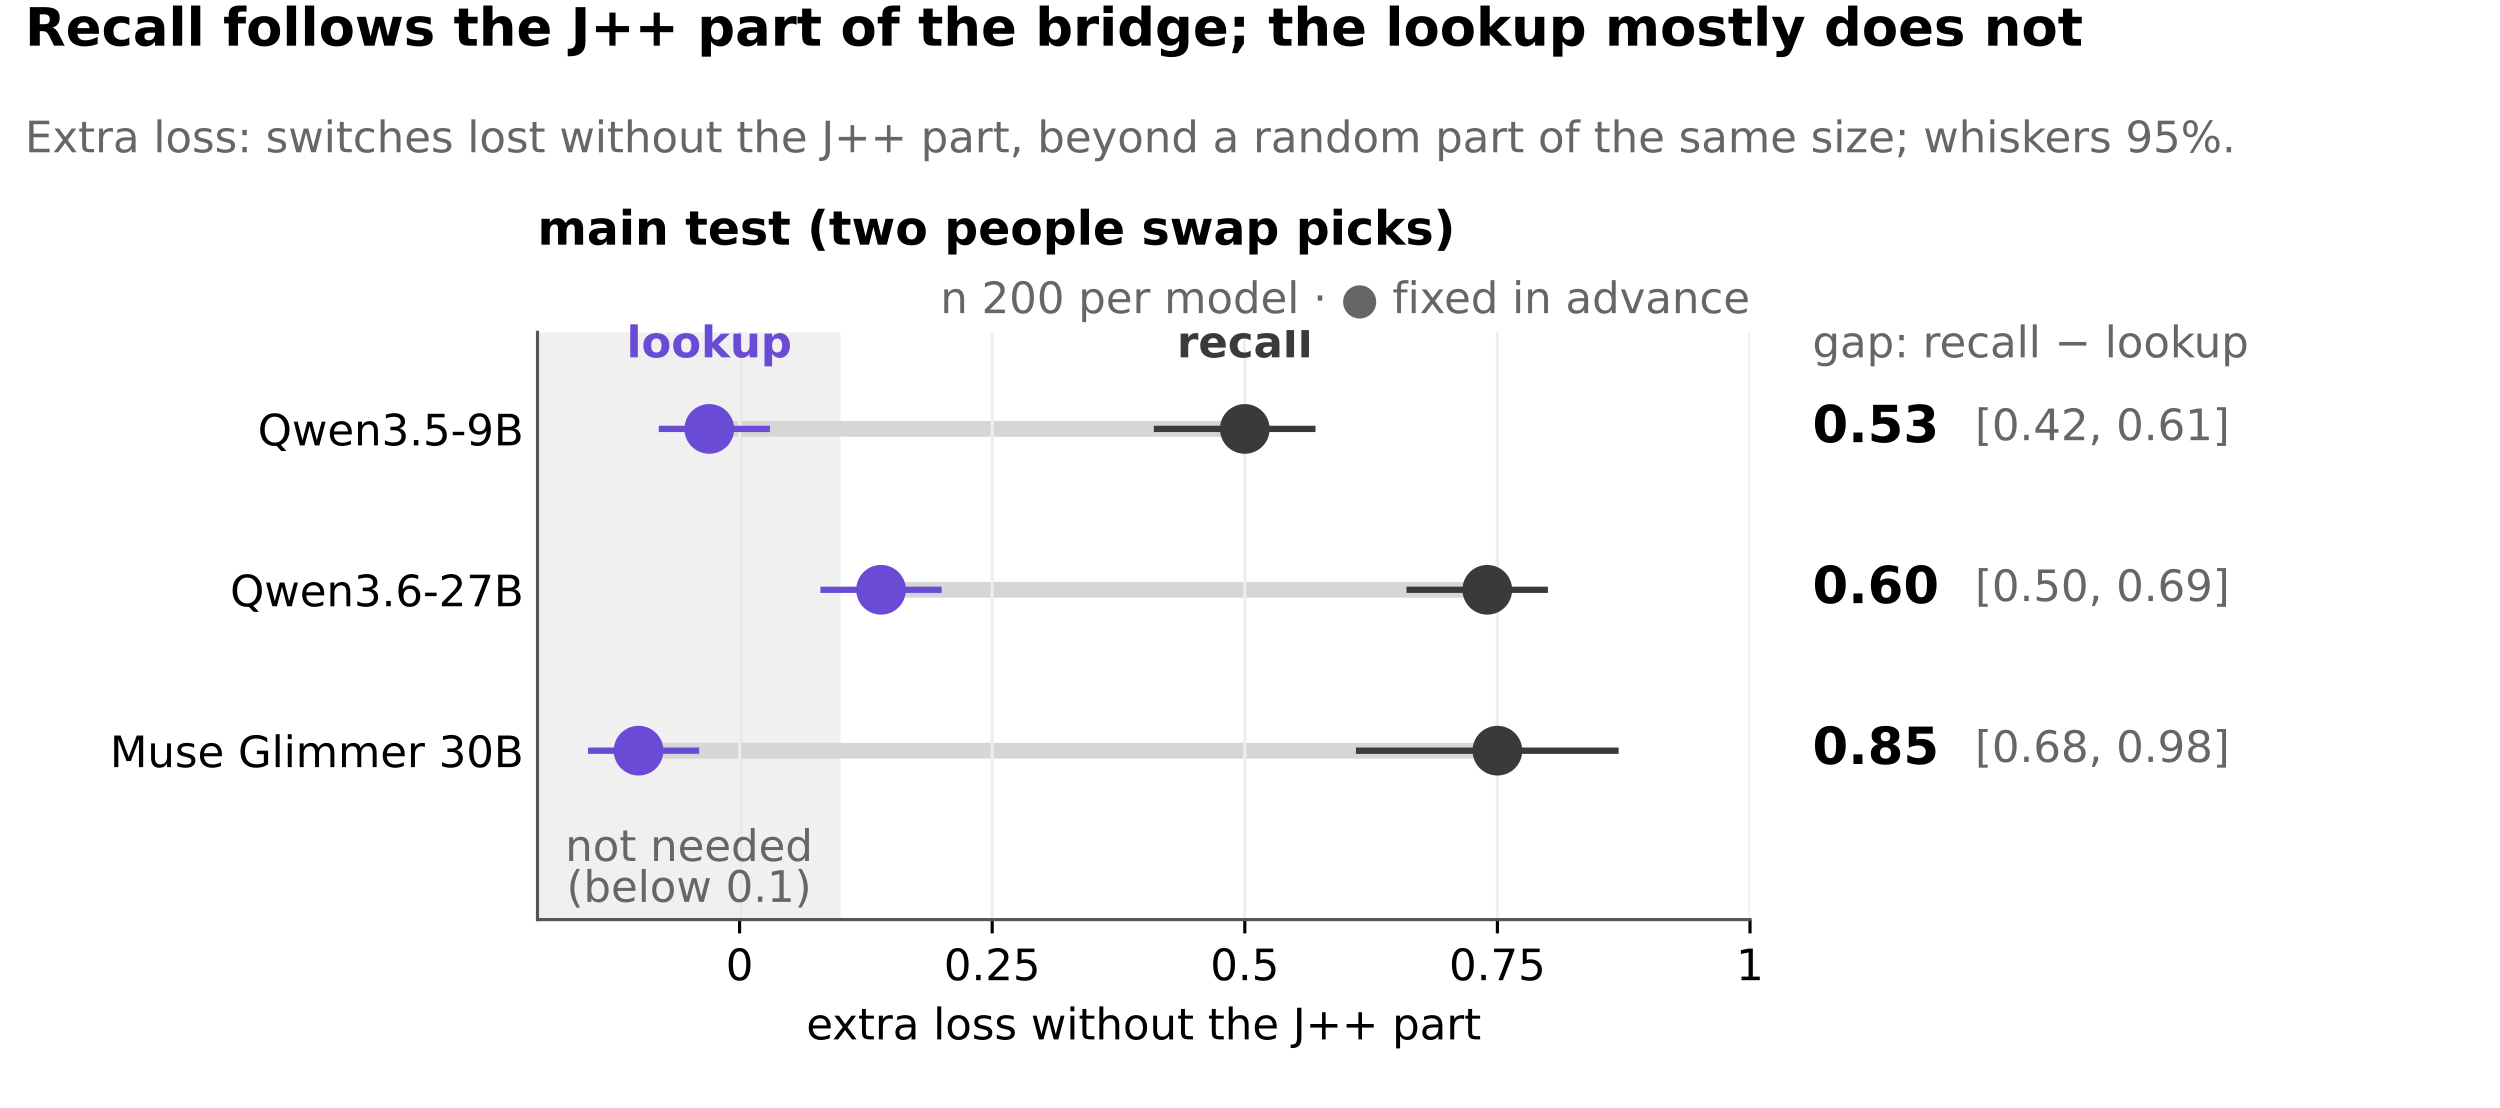
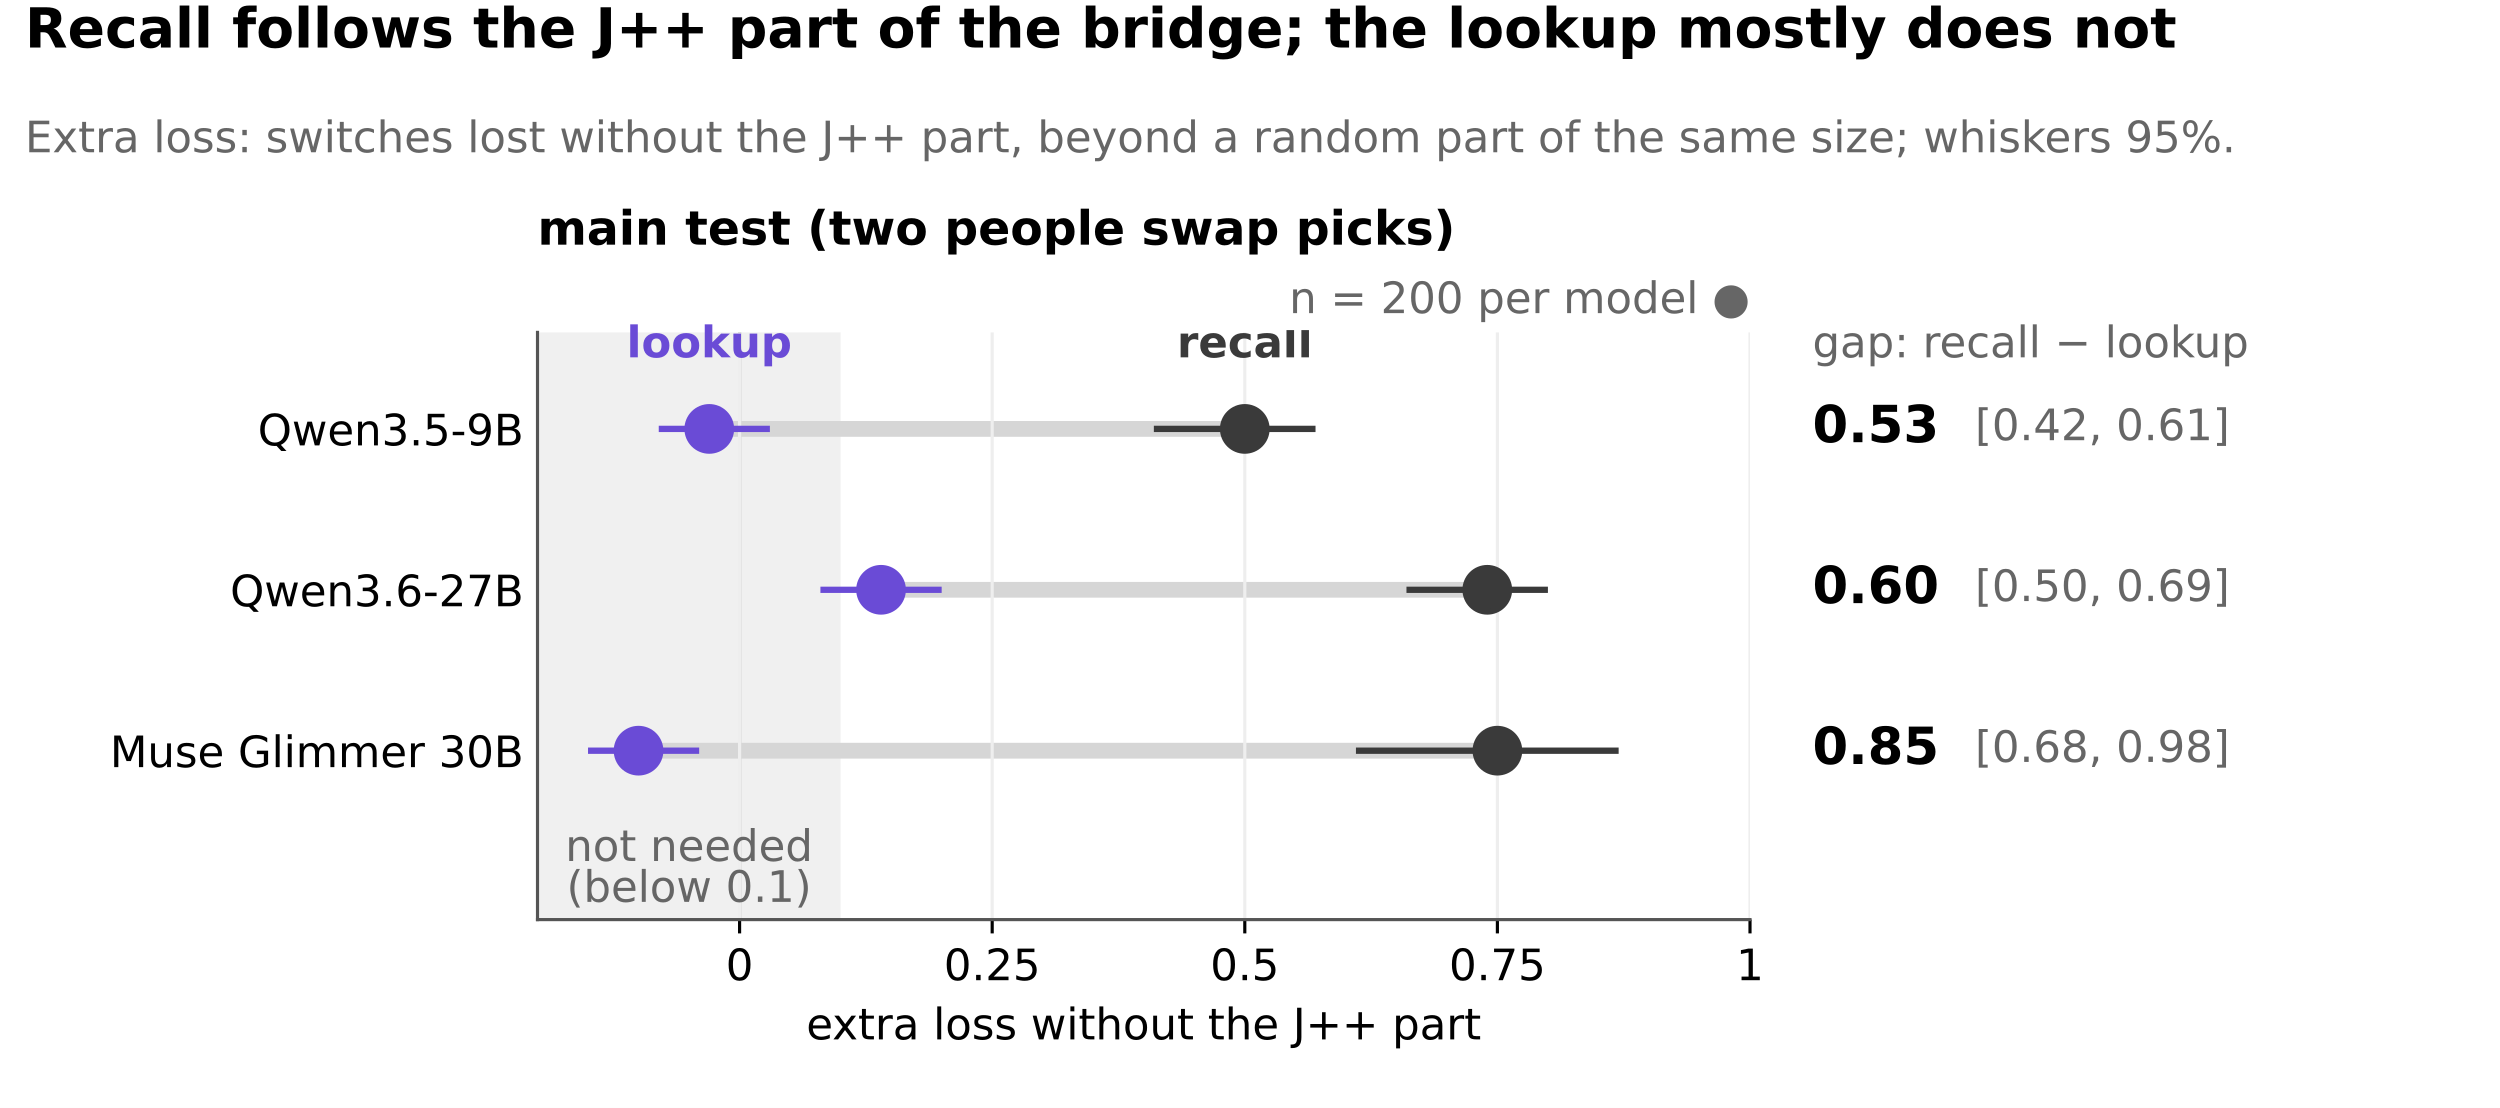
<svg xmlns="http://www.w3.org/2000/svg" xmlns:xlink="http://www.w3.org/1999/xlink" width="633.6pt" height="280.8pt" viewBox="0 0 633.6 280.8" version="1.1">
  <defs>
    <style type="text/css">*{stroke-linejoin: round; stroke-linecap: butt}</style>
  </defs>
  <g id="figure_1">
    <g id="patch_1">
      <path d="M 0 280.8  L 633.6 280.8  L 633.6 0  L 0 0  z " style="fill: #ffffff" />
    </g>
    <g id="axes_1">
      <g id="patch_2">
        <path d="M 136.224 233.064  L 443.52 233.064  L 443.52 84.24  L 136.224 84.24  z " style="fill: #ffffff" />
      </g>
      <g id="patch_3">
-         <path d="M 136.224 233.064  L 213.048 233.064  L 213.048 84.24  L 136.224 84.24  z " clip-path="url(#p1dc1d9627c)" style="fill: #f0f0f0" />
+         <path d="M 136.224 233.064  L 213.048 233.064  L 213.048 84.24  L 136.224 84.24  z " clip-path="url(#p2a94fa64fc)" style="fill: #f0f0f0" />
      </g>
      <g id="line2d_1">
-         <path d="M 187.44 233.064  L 187.44 84.24  " clip-path="url(#p1dc1d9627c)" style="fill: none; stroke: #999999; stroke-width: 0.8; stroke-linecap: square" />
+         <path d="M 187.44 233.064  L 187.44 84.24  " clip-path="url(#p2a94fa64fc)" style="fill: none; stroke: #999999; stroke-width: 0.8; stroke-linecap: square" />
      </g>
      <g id="line2d_2">
-         <path d="M 179.758 108.704  L 315.48 108.704  " clip-path="url(#p1dc1d9627c)" style="fill: none; stroke: #d6d6d6; stroke-width: 4" />
+         <path d="M 179.758 108.704  L 315.48 108.704  " clip-path="url(#p2a94fa64fc)" style="fill: none; stroke: #d6d6d6; stroke-width: 4" />
      </g>
      <g id="line2d_3">
-         <path d="M 223.291 149.478  L 376.939 149.478  " clip-path="url(#p1dc1d9627c)" style="fill: none; stroke: #d6d6d6; stroke-width: 4" />
+         <path d="M 223.291 149.478  L 376.939 149.478  " clip-path="url(#p2a94fa64fc)" style="fill: none; stroke: #d6d6d6; stroke-width: 4" />
      </g>
      <g id="line2d_4">
-         <path d="M 161.832 190.252  L 379.5 190.252  " clip-path="url(#p1dc1d9627c)" style="fill: none; stroke: #d6d6d6; stroke-width: 4" />
+         <path d="M 161.832 190.252  L 379.5 190.252  " clip-path="url(#p2a94fa64fc)" style="fill: none; stroke: #d6d6d6; stroke-width: 4" />
      </g>
      <g id="matplotlib.axis_1">
        <g id="xtick_1">
          <g id="line2d_5">
-             <path d="M 187.44 233.064  L 187.44 84.24  " clip-path="url(#p1dc1d9627c)" style="fill: none; stroke: #eeeeee; stroke-width: 0.8; stroke-linecap: square" />
+             <path d="M 187.44 233.064  L 187.44 84.24  " clip-path="url(#p2a94fa64fc)" style="fill: none; stroke: #eeeeee; stroke-width: 0.8; stroke-linecap: square" />
          </g>
          <g id="line2d_6">
            <defs>
-               <path id="mb49b8d1d1c" d="M 0 0  L 0 3.5  " style="stroke: #000000; stroke-width: 0.8" />
+               <path id="m8c0e826410" d="M 0 0  L 0 3.5  " style="stroke: #000000; stroke-width: 0.8" />
            </defs>
            <g>
-               <use xlink:href="#mb49b8d1d1c" x="187.44" y="233.064" style="stroke: #000000; stroke-width: 0.8" />
+               <use xlink:href="#m8c0e826410" x="187.44" y="233.064" style="stroke: #000000; stroke-width: 0.8" />
            </g>
          </g>
          <g id="text_1">
            <text style="font-size: 11px; font-family: 'DejaVu Sans'; text-anchor: middle" x="187.44" y="248.421" transform="rotate(-0 187.44 248.4214)">0</text>
          </g>
        </g>
        <g id="xtick_2">
          <g id="line2d_7">
-             <path d="M 251.46 233.064  L 251.46 84.24  " clip-path="url(#p1dc1d9627c)" style="fill: none; stroke: #eeeeee; stroke-width: 0.8; stroke-linecap: square" />
+             <path d="M 251.46 233.064  L 251.46 84.24  " clip-path="url(#p2a94fa64fc)" style="fill: none; stroke: #eeeeee; stroke-width: 0.8; stroke-linecap: square" />
          </g>
          <g id="line2d_8">
            <g>
-               <use xlink:href="#mb49b8d1d1c" x="251.46" y="233.064" style="stroke: #000000; stroke-width: 0.8" />
+               <use xlink:href="#m8c0e826410" x="251.46" y="233.064" style="stroke: #000000; stroke-width: 0.8" />
            </g>
          </g>
          <g id="text_2">
            <text style="font-size: 11px; font-family: 'DejaVu Sans'; text-anchor: middle" x="251.46" y="248.421" transform="rotate(-0 251.46 248.4214)">0.25</text>
          </g>
        </g>
        <g id="xtick_3">
          <g id="line2d_9">
-             <path d="M 315.48 233.064  L 315.48 84.24  " clip-path="url(#p1dc1d9627c)" style="fill: none; stroke: #eeeeee; stroke-width: 0.8; stroke-linecap: square" />
+             <path d="M 315.48 233.064  L 315.48 84.24  " clip-path="url(#p2a94fa64fc)" style="fill: none; stroke: #eeeeee; stroke-width: 0.8; stroke-linecap: square" />
          </g>
          <g id="line2d_10">
            <g>
-               <use xlink:href="#mb49b8d1d1c" x="315.48" y="233.064" style="stroke: #000000; stroke-width: 0.8" />
+               <use xlink:href="#m8c0e826410" x="315.48" y="233.064" style="stroke: #000000; stroke-width: 0.8" />
            </g>
          </g>
          <g id="text_3">
            <text style="font-size: 11px; font-family: 'DejaVu Sans'; text-anchor: middle" x="315.48" y="248.421" transform="rotate(-0 315.48 248.4214)">0.5</text>
          </g>
        </g>
        <g id="xtick_4">
          <g id="line2d_11">
-             <path d="M 379.5 233.064  L 379.5 84.24  " clip-path="url(#p1dc1d9627c)" style="fill: none; stroke: #eeeeee; stroke-width: 0.8; stroke-linecap: square" />
+             <path d="M 379.5 233.064  L 379.5 84.24  " clip-path="url(#p2a94fa64fc)" style="fill: none; stroke: #eeeeee; stroke-width: 0.8; stroke-linecap: square" />
          </g>
          <g id="line2d_12">
            <g>
-               <use xlink:href="#mb49b8d1d1c" x="379.5" y="233.064" style="stroke: #000000; stroke-width: 0.8" />
+               <use xlink:href="#m8c0e826410" x="379.5" y="233.064" style="stroke: #000000; stroke-width: 0.8" />
            </g>
          </g>
          <g id="text_4">
            <text style="font-size: 11px; font-family: 'DejaVu Sans'; text-anchor: middle" x="379.5" y="248.421" transform="rotate(-0 379.5 248.4214)">0.75</text>
          </g>
        </g>
        <g id="xtick_5">
          <g id="line2d_13">
-             <path d="M 443.52 233.064  L 443.52 84.24  " clip-path="url(#p1dc1d9627c)" style="fill: none; stroke: #eeeeee; stroke-width: 0.8; stroke-linecap: square" />
+             <path d="M 443.52 233.064  L 443.52 84.24  " clip-path="url(#p2a94fa64fc)" style="fill: none; stroke: #eeeeee; stroke-width: 0.8; stroke-linecap: square" />
          </g>
          <g id="line2d_14">
            <g>
-               <use xlink:href="#mb49b8d1d1c" x="443.52" y="233.064" style="stroke: #000000; stroke-width: 0.8" />
+               <use xlink:href="#m8c0e826410" x="443.52" y="233.064" style="stroke: #000000; stroke-width: 0.8" />
            </g>
          </g>
          <g id="text_5">
            <text style="font-size: 11px; font-family: 'DejaVu Sans'; text-anchor: middle" x="443.52" y="248.421" transform="rotate(-0 443.52 248.4214)">1</text>
          </g>
        </g>
        <g id="text_6">
          <text style="font-size: 11px; font-family: 'DejaVu Sans'; text-anchor: middle" x="289.872" y="263.422" transform="rotate(-0 289.872 263.4223)">extra loss without the J++ part</text>
        </g>
      </g>
      <g id="matplotlib.axis_2">
        <g id="ytick_1">
          <g id="line2d_15" />
          <g id="text_7">
            <text style="font-size: 11px; font-family: 'DejaVu Sans'; text-anchor: end" x="132.724" y="112.883" transform="rotate(-0 132.724 112.8829)">Qwen3.5-9B</text>
          </g>
        </g>
        <g id="ytick_2">
          <g id="line2d_16" />
          <g id="text_8">
            <text style="font-size: 11px; font-family: 'DejaVu Sans'; text-anchor: end" x="132.724" y="153.657" transform="rotate(-0 132.724 153.6566)">Qwen3.6-27B</text>
          </g>
        </g>
        <g id="ytick_3">
          <g id="line2d_17" />
          <g id="text_9">
            <text style="font-size: 11px; font-family: 'DejaVu Sans'; text-anchor: end" x="132.724" y="194.431" transform="rotate(-0 132.724 194.4308)">Muse Glimmer 30B</text>
          </g>
        </g>
      </g>
      <g id="line2d_18">
-         <path d="M 166.954 108.704  L 195.122 108.704  " clip-path="url(#p1dc1d9627c)" style="fill: none; stroke: #6a4bd6; stroke-width: 1.6" />
+         <path d="M 166.954 108.704  L 195.122 108.704  " clip-path="url(#p2a94fa64fc)" style="fill: none; stroke: #6a4bd6; stroke-width: 1.6" />
      </g>
      <g id="line2d_19">
-         <path d="M 292.433 108.704  L 333.406 108.704  " clip-path="url(#p1dc1d9627c)" style="fill: none; stroke: #3a3a3a; stroke-width: 1.6" />
+         <path d="M 292.433 108.704  L 333.406 108.704  " clip-path="url(#p2a94fa64fc)" style="fill: none; stroke: #3a3a3a; stroke-width: 1.6" />
      </g>
      <g id="line2d_20">
-         <path d="M 207.926 149.478  L 238.656 149.478  " clip-path="url(#p1dc1d9627c)" style="fill: none; stroke: #6a4bd6; stroke-width: 1.6" />
+         <path d="M 207.926 149.478  L 238.656 149.478  " clip-path="url(#p2a94fa64fc)" style="fill: none; stroke: #6a4bd6; stroke-width: 1.6" />
      </g>
      <g id="line2d_21">
-         <path d="M 356.453 149.478  L 392.304 149.478  " clip-path="url(#p1dc1d9627c)" style="fill: none; stroke: #3a3a3a; stroke-width: 1.6" />
+         <path d="M 356.453 149.478  L 392.304 149.478  " clip-path="url(#p2a94fa64fc)" style="fill: none; stroke: #3a3a3a; stroke-width: 1.6" />
      </g>
      <g id="line2d_22">
-         <path d="M 149.028 190.252  L 177.197 190.252  " clip-path="url(#p1dc1d9627c)" style="fill: none; stroke: #6a4bd6; stroke-width: 1.6" />
+         <path d="M 149.028 190.252  L 177.197 190.252  " clip-path="url(#p2a94fa64fc)" style="fill: none; stroke: #6a4bd6; stroke-width: 1.6" />
      </g>
      <g id="line2d_23">
-         <path d="M 343.649 190.252  L 410.23 190.252  " clip-path="url(#p1dc1d9627c)" style="fill: none; stroke: #3a3a3a; stroke-width: 1.6" />
+         <path d="M 343.649 190.252  L 410.23 190.252  " clip-path="url(#p2a94fa64fc)" style="fill: none; stroke: #3a3a3a; stroke-width: 1.6" />
      </g>
      <g id="patch_4">
        <path d="M 136.224 233.064  L 136.224 84.24  " style="fill: none; stroke: #555555; stroke-width: 0.8; stroke-linejoin: miter; stroke-linecap: square" />
      </g>
      <g id="patch_5">
        <path d="M 136.224 233.064  L 443.52 233.064  " style="fill: none; stroke: #555555; stroke-width: 0.8; stroke-linejoin: miter; stroke-linecap: square" />
      </g>
      <g id="line2d_24">
        <defs>
-           <path id="m8dfc7af9db" d="M 0 5.5  C 1.459 5.5 2.858 4.92 3.889 3.889  C 4.92 2.858 5.5 1.459 5.5 0  C 5.5 -1.459 4.92 -2.858 3.889 -3.889  C 2.858 -4.92 1.459 -5.5 0 -5.5  C -1.459 -5.5 -2.858 -4.92 -3.889 -3.889  C -4.92 -2.858 -5.5 -1.459 -5.5 0  C -5.5 1.459 -4.92 2.858 -3.889 3.889  C -2.858 4.92 -1.459 5.5 0 5.5  z " style="stroke: #6a4bd6; stroke-width: 1.6" />
+           <path id="med1caa4b70" d="M 0 5.5  C 1.459 5.5 2.858 4.92 3.889 3.889  C 4.92 2.858 5.5 1.459 5.5 0  C 5.5 -1.459 4.92 -2.858 3.889 -3.889  C 2.858 -4.92 1.459 -5.5 0 -5.5  C -1.459 -5.5 -2.858 -4.92 -3.889 -3.889  C -4.92 -2.858 -5.5 -1.459 -5.5 0  C -5.5 1.459 -4.92 2.858 -3.889 3.889  C -2.858 4.92 -1.459 5.5 0 5.5  z " style="stroke: #6a4bd6; stroke-width: 1.6" />
        </defs>
-         <g clip-path="url(#p1dc1d9627c)">
-           <use xlink:href="#m8dfc7af9db" x="179.758" y="108.704" style="fill: #6a4bd6; stroke: #6a4bd6; stroke-width: 1.6" />
+         <g clip-path="url(#p2a94fa64fc)">
+           <use xlink:href="#med1caa4b70" x="179.758" y="108.704" style="fill: #6a4bd6; stroke: #6a4bd6; stroke-width: 1.6" />
        </g>
      </g>
      <g id="line2d_25">
        <defs>
-           <path id="m4b9ddf7c1e" d="M 0 5.5  C 1.459 5.5 2.858 4.92 3.889 3.889  C 4.92 2.858 5.5 1.459 5.5 0  C 5.5 -1.459 4.92 -2.858 3.889 -3.889  C 2.858 -4.92 1.459 -5.5 0 -5.5  C -1.459 -5.5 -2.858 -4.92 -3.889 -3.889  C -4.92 -2.858 -5.5 -1.459 -5.5 0  C -5.5 1.459 -4.92 2.858 -3.889 3.889  C -2.858 4.92 -1.459 5.5 0 5.5  z " style="stroke: #3a3a3a; stroke-width: 1.6" />
+           <path id="mb99f4f2e23" d="M 0 5.5  C 1.459 5.5 2.858 4.92 3.889 3.889  C 4.92 2.858 5.5 1.459 5.5 0  C 5.5 -1.459 4.92 -2.858 3.889 -3.889  C 2.858 -4.92 1.459 -5.5 0 -5.5  C -1.459 -5.5 -2.858 -4.92 -3.889 -3.889  C -4.92 -2.858 -5.5 -1.459 -5.5 0  C -5.5 1.459 -4.92 2.858 -3.889 3.889  C -2.858 4.92 -1.459 5.5 0 5.5  z " style="stroke: #3a3a3a; stroke-width: 1.6" />
        </defs>
-         <g clip-path="url(#p1dc1d9627c)">
-           <use xlink:href="#m4b9ddf7c1e" x="315.48" y="108.704" style="fill: #3a3a3a; stroke: #3a3a3a; stroke-width: 1.6" />
+         <g clip-path="url(#p2a94fa64fc)">
+           <use xlink:href="#mb99f4f2e23" x="315.48" y="108.704" style="fill: #3a3a3a; stroke: #3a3a3a; stroke-width: 1.6" />
        </g>
      </g>
      <g id="line2d_26">
-         <g clip-path="url(#p1dc1d9627c)">
-           <use xlink:href="#m8dfc7af9db" x="223.291" y="149.478" style="fill: #6a4bd6; stroke: #6a4bd6; stroke-width: 1.6" />
+         <g clip-path="url(#p2a94fa64fc)">
+           <use xlink:href="#med1caa4b70" x="223.291" y="149.478" style="fill: #6a4bd6; stroke: #6a4bd6; stroke-width: 1.6" />
        </g>
      </g>
      <g id="line2d_27">
-         <g clip-path="url(#p1dc1d9627c)">
-           <use xlink:href="#m4b9ddf7c1e" x="376.939" y="149.478" style="fill: #3a3a3a; stroke: #3a3a3a; stroke-width: 1.6" />
+         <g clip-path="url(#p2a94fa64fc)">
+           <use xlink:href="#mb99f4f2e23" x="376.939" y="149.478" style="fill: #3a3a3a; stroke: #3a3a3a; stroke-width: 1.6" />
        </g>
      </g>
      <g id="line2d_28">
-         <g clip-path="url(#p1dc1d9627c)">
-           <use xlink:href="#m8dfc7af9db" x="161.832" y="190.252" style="fill: #6a4bd6; stroke: #6a4bd6; stroke-width: 1.6" />
+         <g clip-path="url(#p2a94fa64fc)">
+           <use xlink:href="#med1caa4b70" x="161.832" y="190.252" style="fill: #6a4bd6; stroke: #6a4bd6; stroke-width: 1.6" />
        </g>
      </g>
      <g id="line2d_29">
-         <g clip-path="url(#p1dc1d9627c)">
-           <use xlink:href="#m4b9ddf7c1e" x="379.5" y="190.252" style="fill: #3a3a3a; stroke: #3a3a3a; stroke-width: 1.6" />
+         <g clip-path="url(#p2a94fa64fc)">
+           <use xlink:href="#mb99f4f2e23" x="379.5" y="190.252" style="fill: #3a3a3a; stroke: #3a3a3a; stroke-width: 1.6" />
        </g>
      </g>
      <g id="text_10">
        <text style="font-weight: 700; font-size: 11px; font-family: 'DejaVu Sans'; text-anchor: middle; fill: #6a4bd6" x="179.758" y="90.568" transform="rotate(-0 179.7576 90.56764)">lookup</text>
      </g>
      <g id="text_11">
        <text style="font-weight: 700; font-size: 11px; font-family: 'DejaVu Sans'; text-anchor: middle; fill: #3a3a3a" x="315.48" y="90.568" transform="rotate(-0 315.48 90.56764)">recall</text>
      </g>
      <g id="text_12">
        <text style="font-size: 11px; font-family: 'DejaVu Sans'; fill: #666666" transform="translate(143.2594 218.2096)">not needed</text>
        <text style="font-size: 11px; font-family: 'DejaVu Sans'; fill: #666666" transform="translate(143.5825 228.5625)">(below 0.1)</text>
      </g>
      <g id="text_13">
        <text style="font-size: 11px; font-family: 'DejaVu Sans'; text-anchor: start; fill: #666666" x="459.36" y="90.568" transform="rotate(-0 459.36 90.56764)">gap: recall − lookup</text>
      </g>
      <g id="text_14">
        <text style="font-weight: 700; font-size: 13px; font-family: 'DejaVu Sans'; text-anchor: start" x="459.36" y="112.081" transform="rotate(-0 459.36 112.0812)">0.53</text>
      </g>
      <g id="text_15">
        <text style="font-size: 11px; font-family: 'DejaVu Sans'; text-anchor: start; fill: #666666" x="500.544" y="111.562" transform="rotate(-0 500.544 111.5621)">[0.42, 0.61]</text>
      </g>
      <g id="text_16">
        <text style="font-weight: 700; font-size: 13px; font-family: 'DejaVu Sans'; text-anchor: start" x="459.36" y="152.855" transform="rotate(-0 459.36 152.8549)">0.60</text>
      </g>
      <g id="text_17">
        <text style="font-size: 11px; font-family: 'DejaVu Sans'; text-anchor: start; fill: #666666" x="500.544" y="152.336" transform="rotate(-0 500.544 152.3358)">[0.50, 0.69]</text>
      </g>
      <g id="text_18">
        <text style="font-weight: 700; font-size: 13px; font-family: 'DejaVu Sans'; text-anchor: start" x="459.36" y="193.629" transform="rotate(-0 459.36 193.6286)">0.85</text>
      </g>
      <g id="text_19">
        <text style="font-size: 11px; font-family: 'DejaVu Sans'; text-anchor: start; fill: #666666" x="500.544" y="193.109" transform="rotate(-0 500.544 193.1095)">[0.68, 0.98]</text>
      </g>
      <g id="text_20">
        <text style="font-weight: 700; font-size: 12px; font-family: 'DejaVu Sans'; text-anchor: start" x="136.224" y="62.01" transform="rotate(-0 136.224 62.01007)">main test (two people swap picks)</text>
      </g>
      <g id="text_21">
        <g id="patch_6">
-           <path d="M 236.672 83.658  L 445.17 83.658  L 445.17 69.357  L 236.672 69.357  z " style="fill: #ffffff" />
-         </g>
-         <text style="font-size: 11px; font-family: 'DejaVu Sans'; text-anchor: end; fill: #666666" x="443.52" y="79.365" transform="rotate(-0 443.52 79.36506)">n 200 per model · ● fixed in advance</text>
+           <path d="M 321.585 83.658  L 445.17 83.658  L 445.17 69.357  L 321.585 69.357  z " style="fill: #ffffff" />
+         </g>
+         <text style="font-size: 11px; font-family: 'DejaVu Sans'; text-anchor: end; fill: #666666" x="443.52" y="79.365" transform="rotate(-0 443.52 79.36506)">n = 200 per model  ●</text>
      </g>
    </g>
    <g id="text_22">
-       <text style="font-weight: 700; font-size: 13.391px; font-family: 'DejaVu Sans'; text-anchor: start" x="6.336" y="11.579" transform="rotate(-0 6.336 11.5793)">Recall follows the J++ part of the bridge; the lookup mostly does not</text>
+       <text style="font-weight: 700; font-size: 14px; font-family: 'DejaVu Sans'; text-anchor: start" x="6.336" y="12.042" transform="rotate(-0 6.336 12.04181)">Recall follows the J++ part of the bridge; the lookup mostly does not</text>
    </g>
    <g id="text_23">
      <text style="font-size: 11px; font-family: 'DejaVu Sans'; text-anchor: start; fill: #666666" x="6.336" y="38.598" transform="rotate(-0 6.336 38.59828)">Extra loss: switches lost without the J++ part, beyond a random part of the same size; whiskers 95%.</text>
    </g>
  </g>
  <defs>
-     <clipPath id="p1dc1d9627c">
+     <clipPath id="p2a94fa64fc">
      <rect x="136.224" y="84.24" width="307.296" height="148.824" />
    </clipPath>
  </defs>
</svg>
